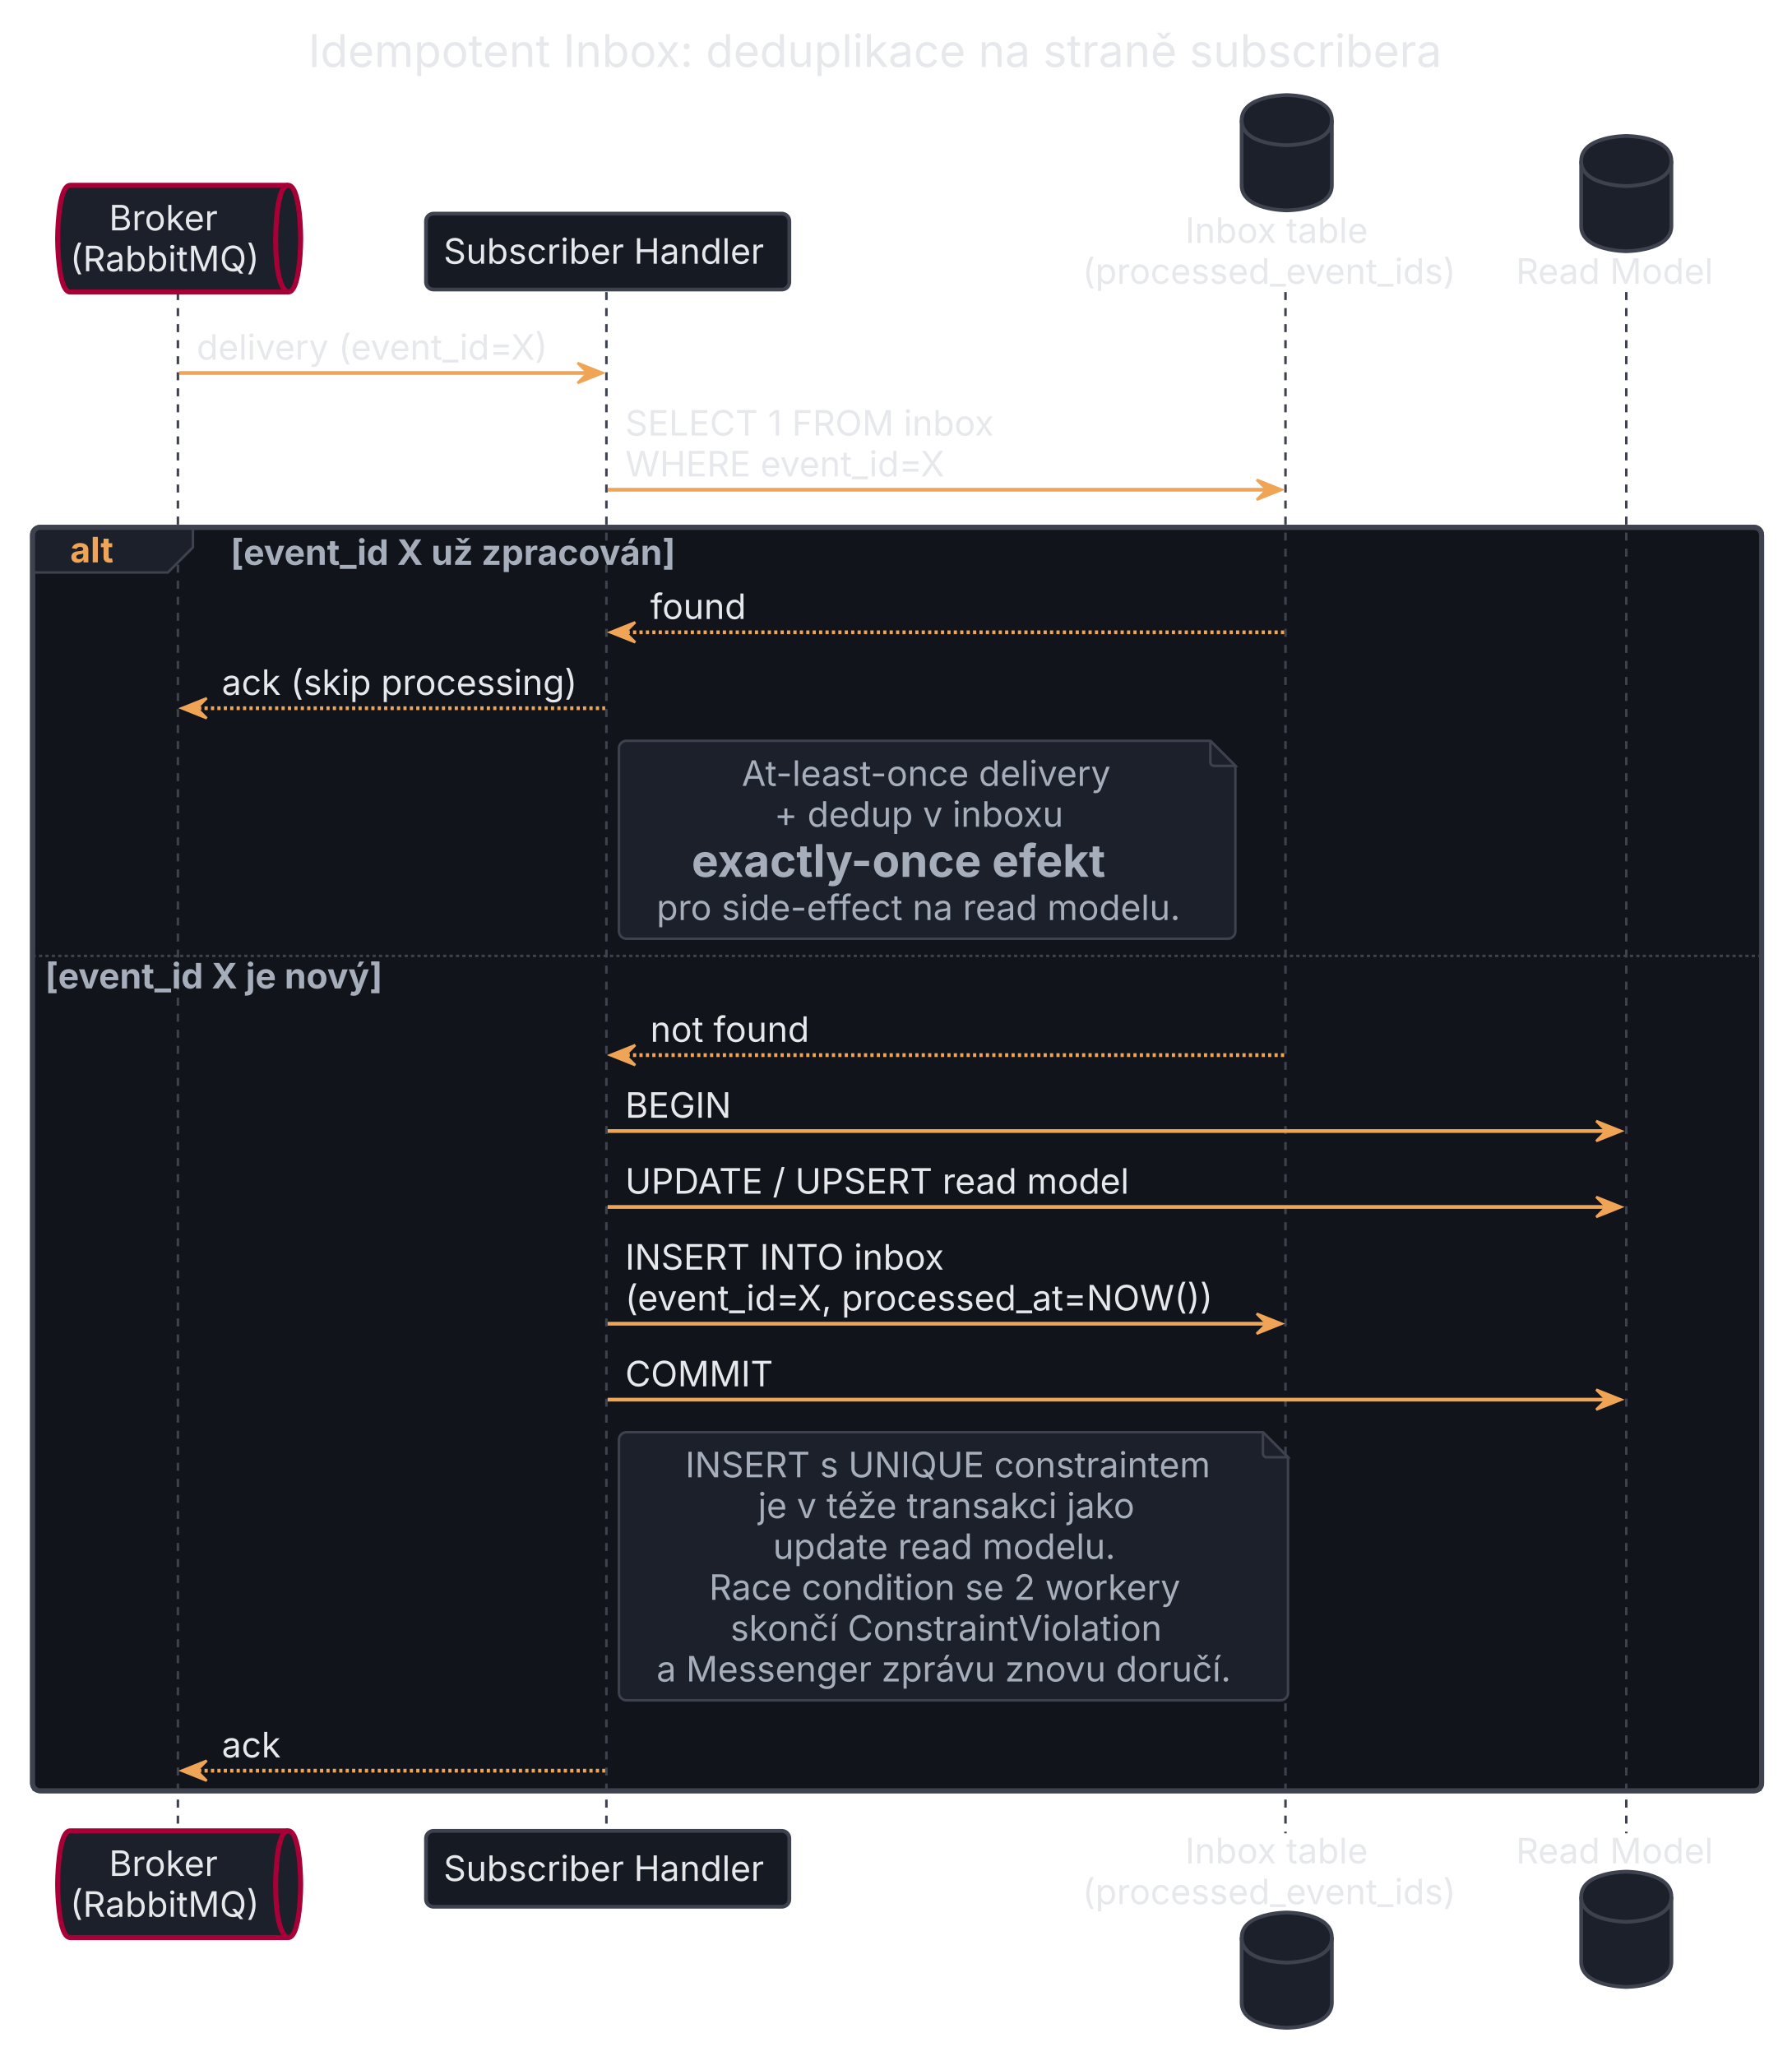
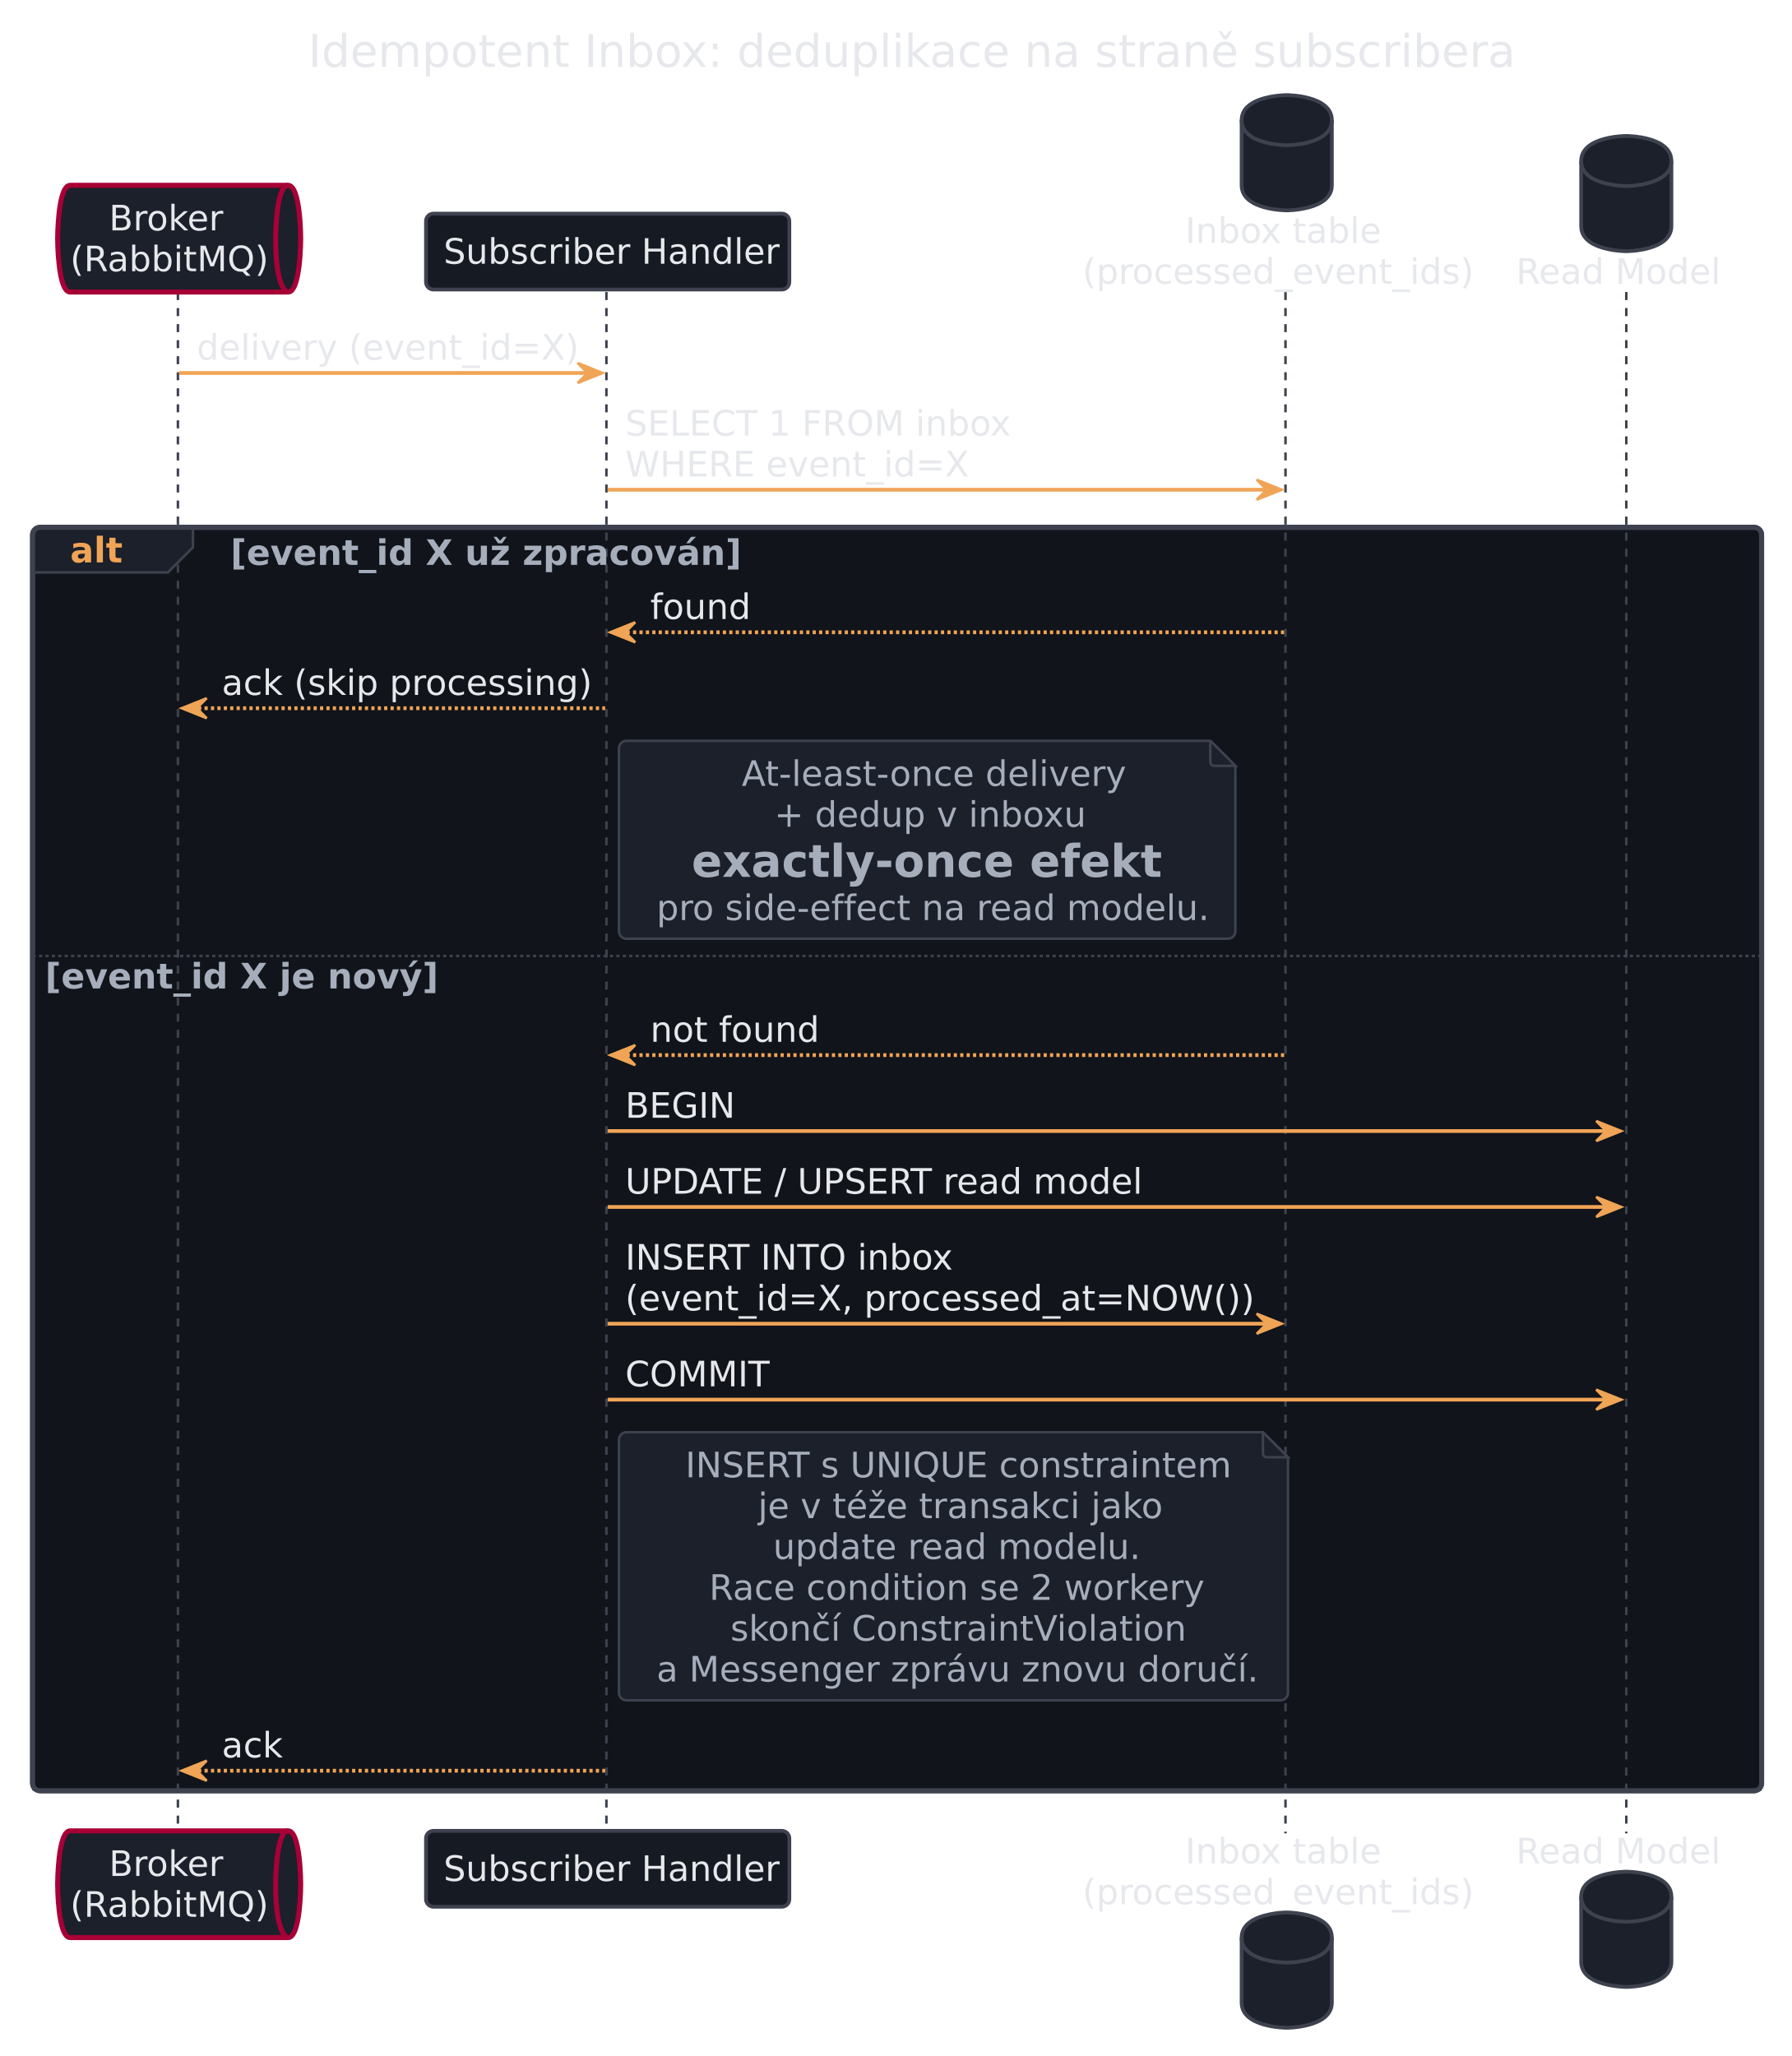
<svg xmlns="http://www.w3.org/2000/svg" contentScriptType="application/ecmascript" contentStyleType="text/css" height="1282.812px" preserveAspectRatio="none" style="width:1117px;height:1282px;background:#11141A;" version="1.1" viewBox="0 0 1117 1282" width="1117.188px" zoomAndPan="magnify">
  <defs />
  <g>
-     <text fill="#E6E8EC" font-family="Inter, ui-sans-serif, system-ui, -apple-system, sans-serif" font-size="28.125" lengthAdjust="spacingAndGlyphs" textLength="734.375" x="192.188" y="41.731">Idempotent Inbox: deduplikace na straně subscribera</text>
+     <text fill="#E6E8EC" font-family="DejaVu Sans" font-size="28.125" lengthAdjust="spacingAndGlyphs" textLength="734.375" x="192.188" y="41.731">Idempotent Inbox: deduplikace na straně subscribera</text>
    <rect fill="#11141A" height="787.793" rx="4.688" ry="4.688" style="stroke: #3D424E; stroke-width: 3.125;" width="1078.125" x="20.312" y="328.809" />
    <rect fill="#11141A" height="522.119" style="stroke: none; stroke-width: 1.562;" width="1078.125" x="20.312" y="594.482" />
    <line style="stroke: #3D424E; stroke-width: 1.562; stroke-dasharray: 5.0,5.0;" x1="110.938" x2="110.938" y1="182.105" y2="1143.164" />
    <line style="stroke: #3D424E; stroke-width: 1.562; stroke-dasharray: 5.0,5.0;" x1="378.125" x2="378.125" y1="182.105" y2="1143.164" />
    <line style="stroke: #3D424E; stroke-width: 1.562; stroke-dasharray: 5.0,5.0;" x1="801.562" x2="801.562" y1="182.105" y2="1143.164" />
    <line style="stroke: #3D424E; stroke-width: 1.562; stroke-dasharray: 5.0,5.0;" x1="1014.062" x2="1014.062" y1="182.105" y2="1143.164" />
    <path d="M43.75,115.552 L179.688,115.552 C187.5,115.552 187.5,148.828 187.5,148.828 C187.5,148.828 187.5,182.105 179.688,182.105 L43.75,182.105 C35.938,182.105 35.938,148.828 35.938,148.828 C35.938,148.828 35.938,115.552 43.75,115.552 " fill="#1B202A" style="stroke: #A80036; stroke-width: 3.125;" />
    <path d="M179.688,115.552 C171.875,115.552 171.875,148.828 171.875,148.828 C171.875,182.105 179.688,182.105 179.688,182.105 " fill="none" style="stroke: #A80036; stroke-width: 3.125;" />
-     <text fill="#E6E8EC" font-family="Inter, ui-sans-serif, system-ui, -apple-system, sans-serif" font-size="21.875" lengthAdjust="spacingAndGlyphs" textLength="71.875" x="67.969" y="143.669">Broker</text>
-     <text fill="#E6E8EC" font-family="Inter, ui-sans-serif, system-ui, -apple-system, sans-serif" font-size="21.875" lengthAdjust="spacingAndGlyphs" textLength="120.312" x="43.75" y="169.133">(RabbitMQ)</text>
+     <text fill="#E6E8EC" font-family="DejaVu Sans" font-size="21.875" lengthAdjust="spacingAndGlyphs" textLength="71.875" x="67.969" y="143.669">Broker</text>
+     <text fill="#E6E8EC" font-family="DejaVu Sans" font-size="21.875" lengthAdjust="spacingAndGlyphs" textLength="120.312" x="43.75" y="169.133">(RabbitMQ)</text>
    <path d="M43.75,1141.602 L179.688,1141.602 C187.5,1141.602 187.5,1174.878 187.5,1174.878 C187.5,1174.878 187.5,1208.154 179.688,1208.154 L43.75,1208.154 C35.938,1208.154 35.938,1174.878 35.938,1174.878 C35.938,1174.878 35.938,1141.602 43.75,1141.602 " fill="#1B202A" style="stroke: #A80036; stroke-width: 3.125;" />
    <path d="M179.688,1141.602 C171.875,1141.602 171.875,1174.878 171.875,1174.878 C171.875,1208.154 179.688,1208.154 179.688,1208.154 " fill="none" style="stroke: #A80036; stroke-width: 3.125;" />
-     <text fill="#E6E8EC" font-family="Inter, ui-sans-serif, system-ui, -apple-system, sans-serif" font-size="21.875" lengthAdjust="spacingAndGlyphs" textLength="71.875" x="67.969" y="1169.719">Broker</text>
-     <text fill="#E6E8EC" font-family="Inter, ui-sans-serif, system-ui, -apple-system, sans-serif" font-size="21.875" lengthAdjust="spacingAndGlyphs" textLength="120.312" x="43.75" y="1195.183">(RabbitMQ)</text>
+     <text fill="#E6E8EC" font-family="DejaVu Sans" font-size="21.875" lengthAdjust="spacingAndGlyphs" textLength="71.875" x="67.969" y="1169.719">Broker</text>
+     <text fill="#E6E8EC" font-family="DejaVu Sans" font-size="21.875" lengthAdjust="spacingAndGlyphs" textLength="120.312" x="43.75" y="1195.183">(RabbitMQ)</text>
    <rect fill="#161A22" height="47.339" rx="4.688" ry="4.688" style="stroke: #3D424E; stroke-width: 2.344;" width="226.562" x="265.625" y="133.203" />
-     <text fill="#E6E8EC" font-family="Inter, ui-sans-serif, system-ui, -apple-system, sans-serif" font-size="21.875" lengthAdjust="spacingAndGlyphs" textLength="204.688" x="276.562" y="164.446">Subscriber Handler</text>
+     <text fill="#E6E8EC" font-family="DejaVu Sans" font-size="21.875" lengthAdjust="spacingAndGlyphs" textLength="204.688" x="276.562" y="164.446">Subscriber Handler</text>
    <rect fill="#161A22" height="47.339" rx="4.688" ry="4.688" style="stroke: #3D424E; stroke-width: 2.344;" width="226.562" x="265.625" y="1141.602" />
-     <text fill="#E6E8EC" font-family="Inter, ui-sans-serif, system-ui, -apple-system, sans-serif" font-size="21.875" lengthAdjust="spacingAndGlyphs" textLength="204.688" x="276.562" y="1172.844">Subscriber Handler</text>
-     <text fill="#E6E8EC" font-family="Inter, ui-sans-serif, system-ui, -apple-system, sans-serif" font-size="21.875" lengthAdjust="spacingAndGlyphs" textLength="117.188" x="739.062" y="151.482">Inbox table</text>
-     <text fill="#E6E8EC" font-family="Inter, ui-sans-serif, system-ui, -apple-system, sans-serif" font-size="21.875" lengthAdjust="spacingAndGlyphs" textLength="245.312" x="675" y="176.946">(processed_event_ids)</text>
+     <text fill="#E6E8EC" font-family="DejaVu Sans" font-size="21.875" lengthAdjust="spacingAndGlyphs" textLength="204.688" x="276.562" y="1172.844">Subscriber Handler</text>
+     <text fill="#E6E8EC" font-family="DejaVu Sans" font-size="21.875" lengthAdjust="spacingAndGlyphs" textLength="117.188" x="739.062" y="151.482">Inbox table</text>
+     <text fill="#E6E8EC" font-family="DejaVu Sans" font-size="21.875" lengthAdjust="spacingAndGlyphs" textLength="245.312" x="675" y="176.946">(processed_event_ids)</text>
    <path d="M774.219,74.927 C774.219,59.302 802.344,59.302 802.344,59.302 C802.344,59.302 830.469,59.302 830.469,74.927 L830.469,115.552 C830.469,131.177 802.344,131.177 802.344,131.177 C802.344,131.177 774.219,131.177 774.219,115.552 L774.219,74.927 " fill="#1B202A" style="stroke: #3D424E; stroke-width: 2.344;" />
    <path d="M774.219,74.927 C774.219,90.552 802.344,90.552 802.344,90.552 C802.344,90.552 830.469,90.552 830.469,74.927 " fill="none" style="stroke: #3D424E; stroke-width: 2.344;" />
-     <text fill="#E6E8EC" font-family="Inter, ui-sans-serif, system-ui, -apple-system, sans-serif" font-size="21.875" lengthAdjust="spacingAndGlyphs" textLength="117.188" x="739.062" y="1161.906">Inbox table</text>
-     <text fill="#E6E8EC" font-family="Inter, ui-sans-serif, system-ui, -apple-system, sans-serif" font-size="21.875" lengthAdjust="spacingAndGlyphs" textLength="245.312" x="675" y="1187.37">(processed_event_ids)</text>
+     <text fill="#E6E8EC" font-family="DejaVu Sans" font-size="21.875" lengthAdjust="spacingAndGlyphs" textLength="117.188" x="739.062" y="1161.906">Inbox table</text>
+     <text fill="#E6E8EC" font-family="DejaVu Sans" font-size="21.875" lengthAdjust="spacingAndGlyphs" textLength="245.312" x="675" y="1187.37">(processed_event_ids)</text>
    <path d="M774.219,1208.154 C774.219,1192.529 802.344,1192.529 802.344,1192.529 C802.344,1192.529 830.469,1192.529 830.469,1208.154 L830.469,1248.779 C830.469,1264.404 802.344,1264.404 802.344,1264.404 C802.344,1264.404 774.219,1264.404 774.219,1248.779 L774.219,1208.154 " fill="#1B202A" style="stroke: #3D424E; stroke-width: 2.344;" />
    <path d="M774.219,1208.154 C774.219,1223.779 802.344,1223.779 802.344,1223.779 C802.344,1223.779 830.469,1223.779 830.469,1208.154 " fill="none" style="stroke: #3D424E; stroke-width: 2.344;" />
-     <text fill="#E6E8EC" font-family="Inter, ui-sans-serif, system-ui, -apple-system, sans-serif" font-size="21.875" lengthAdjust="spacingAndGlyphs" textLength="128.125" x="945.312" y="176.946">Read Model</text>
+     <text fill="#E6E8EC" font-family="DejaVu Sans" font-size="21.875" lengthAdjust="spacingAndGlyphs" textLength="128.125" x="945.312" y="176.946">Read Model</text>
    <path d="M985.938,100.391 C985.938,84.766 1014.062,84.766 1014.062,84.766 C1014.062,84.766 1042.188,84.766 1042.188,100.391 L1042.188,141.016 C1042.188,156.641 1014.062,156.641 1014.062,156.641 C1014.062,156.641 985.938,156.641 985.938,141.016 L985.938,100.391 " fill="#1B202A" style="stroke: #3D424E; stroke-width: 2.344;" />
    <path d="M985.938,100.391 C985.938,116.016 1014.062,116.016 1014.062,116.016 C1014.062,116.016 1042.188,116.016 1042.188,100.391 " fill="none" style="stroke: #3D424E; stroke-width: 2.344;" />
-     <text fill="#E6E8EC" font-family="Inter, ui-sans-serif, system-ui, -apple-system, sans-serif" font-size="21.875" lengthAdjust="spacingAndGlyphs" textLength="128.125" x="945.312" y="1161.906">Read Model</text>
+     <text fill="#E6E8EC" font-family="DejaVu Sans" font-size="21.875" lengthAdjust="spacingAndGlyphs" textLength="128.125" x="945.312" y="1161.906">Read Model</text>
    <path d="M985.938,1182.69 C985.938,1167.065 1014.062,1167.065 1014.062,1167.065 C1014.062,1167.065 1042.188,1167.065 1042.188,1182.69 L1042.188,1223.315 C1042.188,1238.94 1014.062,1238.94 1014.062,1238.94 C1014.062,1238.94 985.938,1238.94 985.938,1223.315 L985.938,1182.69 " fill="#1B202A" style="stroke: #3D424E; stroke-width: 2.344;" />
    <path d="M985.938,1182.69 C985.938,1198.315 1014.062,1198.315 1014.062,1198.315 C1014.062,1198.315 1042.188,1198.315 1042.188,1182.69 " fill="none" style="stroke: #3D424E; stroke-width: 2.344;" />
    <polygon fill="#F0A456" points="360.156,226.318,375.781,232.568,360.156,238.818,366.406,232.568" style="stroke: #F0A456; stroke-width: 1.562;" />
    <line style="stroke: #F0A456; stroke-width: 2.344;" x1="111.719" x2="369.531" y1="232.568" y2="232.568" />
-     <text fill="#E6E8EC" font-family="Inter, ui-sans-serif, system-ui, -apple-system, sans-serif" font-size="21.875" lengthAdjust="spacingAndGlyphs" textLength="226.562" x="122.656" y="224.284">delivery (event_id=X)</text>
+     <text fill="#E6E8EC" font-family="DejaVu Sans" font-size="21.875" lengthAdjust="spacingAndGlyphs" textLength="226.562" x="122.656" y="224.284">delivery (event_id=X)</text>
    <polygon fill="#F0A456" points="783.594,299.121,799.219,305.371,783.594,311.621,789.844,305.371" style="stroke: #F0A456; stroke-width: 1.562;" />
    <line style="stroke: #F0A456; stroke-width: 2.344;" x1="378.906" x2="792.969" y1="305.371" y2="305.371" />
-     <text fill="#E6E8EC" font-family="Inter, ui-sans-serif, system-ui, -apple-system, sans-serif" font-size="21.875" lengthAdjust="spacingAndGlyphs" textLength="237.5" x="389.844" y="271.623">SELECT 1 FROM inbox</text>
-     <text fill="#E6E8EC" font-family="Inter, ui-sans-serif, system-ui, -apple-system, sans-serif" font-size="21.875" lengthAdjust="spacingAndGlyphs" textLength="209.375" x="389.844" y="297.087">WHERE event_id=X</text>
+     <text fill="#E6E8EC" font-family="DejaVu Sans" font-size="21.875" lengthAdjust="spacingAndGlyphs" textLength="237.5" x="389.844" y="271.623">SELECT 1 FROM inbox</text>
+     <text fill="#E6E8EC" font-family="DejaVu Sans" font-size="21.875" lengthAdjust="spacingAndGlyphs" textLength="209.375" x="389.844" y="297.087">WHERE event_id=X</text>
    <path d="M25,328.809 L120.312,328.809 L120.312,341.309 L104.688,356.934 L20.312,356.934 L20.312,333.496 " fill="#1B202A" style="stroke: #3D424E; stroke-width: 1.562;" />
    <rect fill="none" height="787.793" rx="4.688" ry="4.688" style="stroke: #3D424E; stroke-width: 3.125;" width="1078.125" x="20.312" y="328.809" />
-     <text fill="#F0A456" font-family="Inter, ui-sans-serif, system-ui, -apple-system, sans-serif" font-size="21.875" font-weight="bold" lengthAdjust="spacingAndGlyphs" textLength="29.688" x="43.75" y="350.676">alt</text>
-     <text fill="#A6ADBB" font-family="Inter, ui-sans-serif, system-ui, -apple-system, sans-serif" font-size="21.875" font-weight="bold" lengthAdjust="spacingAndGlyphs" textLength="318.75" x="143.75" y="352.238">[event_id X už zpracován]</text>
+     <text fill="#F0A456" font-family="DejaVu Sans" font-size="21.875" font-weight="bold" lengthAdjust="spacingAndGlyphs" textLength="29.688" x="43.75" y="350.676">alt</text>
+     <text fill="#A6ADBB" font-family="DejaVu Sans" font-size="21.875" font-weight="bold" lengthAdjust="spacingAndGlyphs" textLength="318.75" x="143.75" y="352.238">[event_id X už zpracován]</text>
    <polygon fill="#F0A456" points="396.094,388.013,380.469,394.263,396.094,400.513,389.844,394.263" style="stroke: #F0A456; stroke-width: 1.562;" />
    <line style="stroke: #F0A456; stroke-width: 2.344; stroke-dasharray: 2.0,2.0;" x1="386.719" x2="800.781" y1="394.263" y2="394.263" />
-     <text fill="#E6E8EC" font-family="Inter, ui-sans-serif, system-ui, -apple-system, sans-serif" font-size="21.875" lengthAdjust="spacingAndGlyphs" textLength="62.5" x="405.469" y="385.979">found</text>
+     <text fill="#E6E8EC" font-family="DejaVu Sans" font-size="21.875" lengthAdjust="spacingAndGlyphs" textLength="62.5" x="405.469" y="385.979">found</text>
    <polygon fill="#F0A456" points="128.906,435.352,113.281,441.602,128.906,447.852,122.656,441.602" style="stroke: #F0A456; stroke-width: 1.562;" />
    <line style="stroke: #F0A456; stroke-width: 2.344; stroke-dasharray: 2.0,2.0;" x1="119.531" x2="377.344" y1="441.602" y2="441.602" />
-     <text fill="#E6E8EC" font-family="Inter, ui-sans-serif, system-ui, -apple-system, sans-serif" font-size="21.875" lengthAdjust="spacingAndGlyphs" textLength="229.688" x="138.281" y="433.318">ack (skip processing)</text>
+     <text fill="#E6E8EC" font-family="DejaVu Sans" font-size="21.875" lengthAdjust="spacingAndGlyphs" textLength="229.688" x="138.281" y="433.318">ack (skip processing)</text>
    <path d="M385.938,466.602 L385.938,580.664 A4.688,4.688 0 0 0 390.625,585.352 L765.625,585.352 A4.688,4.688 0 0 0 770.312,580.664 L770.312,477.539 L754.688,461.914 L390.625,461.914 A4.688,4.688 0 0 0 385.938,466.602 " fill="#1B202A" style="stroke: #3D424E; stroke-width: 1.562;" />
    <path d="M754.688,461.914 L754.688,475.195 A2.344,2.344 0 0 0 757.031,477.539 L770.312,477.539 L754.688,461.914 " fill="#1B202A" style="stroke: #3D424E; stroke-width: 1.562;" />
-     <text fill="#A6ADBB" font-family="Inter, ui-sans-serif, system-ui, -apple-system, sans-serif" font-size="21.875" lengthAdjust="spacingAndGlyphs" textLength="231.25" x="462.5" y="490.031">At-least-once delivery</text>
-     <text fill="#A6ADBB" font-family="Inter, ui-sans-serif, system-ui, -apple-system, sans-serif" font-size="21.875" lengthAdjust="spacingAndGlyphs" textLength="190.625" x="482.812" y="515.495">+ dedup v inboxu</text>
-     <text fill="#A6ADBB" font-family="Inter, ui-sans-serif, system-ui, -apple-system, sans-serif" font-size="28.125" font-weight="bold" lengthAdjust="spacingAndGlyphs" textLength="293.75" x="431.25" y="546.761">exactly-once efekt</text>
-     <text fill="#A6ADBB" font-family="Inter, ui-sans-serif, system-ui, -apple-system, sans-serif" font-size="21.875" lengthAdjust="spacingAndGlyphs" textLength="337.5" x="409.375" y="573.698">pro side-effect na read modelu.</text>
+     <text fill="#A6ADBB" font-family="DejaVu Sans" font-size="21.875" lengthAdjust="spacingAndGlyphs" textLength="231.25" x="462.5" y="490.031">At-least-once delivery</text>
+     <text fill="#A6ADBB" font-family="DejaVu Sans" font-size="21.875" lengthAdjust="spacingAndGlyphs" textLength="190.625" x="482.812" y="515.495">+ dedup v inboxu</text>
+     <text fill="#A6ADBB" font-family="DejaVu Sans" font-size="28.125" font-weight="bold" lengthAdjust="spacingAndGlyphs" textLength="293.75" x="431.25" y="546.761">exactly-once efekt</text>
+     <text fill="#A6ADBB" font-family="DejaVu Sans" font-size="21.875" lengthAdjust="spacingAndGlyphs" textLength="337.5" x="409.375" y="573.698">pro side-effect na read modelu.</text>
    <line style="stroke: #3D424E; stroke-width: 1.562; stroke-dasharray: 2.0,2.0;" x1="20.312" x2="1098.438" y1="596.045" y2="596.045" />
-     <text fill="#A6ADBB" font-family="Inter, ui-sans-serif, system-ui, -apple-system, sans-serif" font-size="21.875" font-weight="bold" lengthAdjust="spacingAndGlyphs" textLength="242.188" x="28.125" y="616.35">[event_id X je nový]</text>
+     <text fill="#A6ADBB" font-family="DejaVu Sans" font-size="21.875" font-weight="bold" lengthAdjust="spacingAndGlyphs" textLength="242.188" x="28.125" y="616.35">[event_id X je nový]</text>
    <polygon fill="#F0A456" points="396.094,651.66,380.469,657.91,396.094,664.16,389.844,657.91" style="stroke: #F0A456; stroke-width: 1.562;" />
    <line style="stroke: #F0A456; stroke-width: 2.344; stroke-dasharray: 2.0,2.0;" x1="386.719" x2="800.781" y1="657.91" y2="657.91" />
-     <text fill="#E6E8EC" font-family="Inter, ui-sans-serif, system-ui, -apple-system, sans-serif" font-size="21.875" lengthAdjust="spacingAndGlyphs" textLength="104.688" x="405.469" y="649.626">not found</text>
+     <text fill="#E6E8EC" font-family="DejaVu Sans" font-size="21.875" lengthAdjust="spacingAndGlyphs" textLength="104.688" x="405.469" y="649.626">not found</text>
    <polygon fill="#F0A456" points="995.312,698.999,1010.938,705.249,995.312,711.499,1001.562,705.249" style="stroke: #F0A456; stroke-width: 1.562;" />
    <line style="stroke: #F0A456; stroke-width: 2.344;" x1="378.906" x2="1004.688" y1="705.249" y2="705.249" />
-     <text fill="#E6E8EC" font-family="Inter, ui-sans-serif, system-ui, -apple-system, sans-serif" font-size="21.875" lengthAdjust="spacingAndGlyphs" textLength="67.188" x="389.844" y="696.965">BEGIN</text>
+     <text fill="#E6E8EC" font-family="DejaVu Sans" font-size="21.875" lengthAdjust="spacingAndGlyphs" textLength="67.188" x="389.844" y="696.965">BEGIN</text>
    <polygon fill="#F0A456" points="995.312,746.338,1010.938,752.588,995.312,758.838,1001.562,752.588" style="stroke: #F0A456; stroke-width: 1.562;" />
    <line style="stroke: #F0A456; stroke-width: 2.344;" x1="378.906" x2="1004.688" y1="752.588" y2="752.588" />
-     <text fill="#E6E8EC" font-family="Inter, ui-sans-serif, system-ui, -apple-system, sans-serif" font-size="21.875" lengthAdjust="spacingAndGlyphs" textLength="325" x="389.844" y="744.304">UPDATE / UPSERT read model</text>
+     <text fill="#E6E8EC" font-family="DejaVu Sans" font-size="21.875" lengthAdjust="spacingAndGlyphs" textLength="325" x="389.844" y="744.304">UPDATE / UPSERT read model</text>
    <polygon fill="#F0A456" points="783.594,819.141,799.219,825.391,783.594,831.641,789.844,825.391" style="stroke: #F0A456; stroke-width: 1.562;" />
    <line style="stroke: #F0A456; stroke-width: 2.344;" x1="378.906" x2="792.969" y1="825.391" y2="825.391" />
-     <text fill="#E6E8EC" font-family="Inter, ui-sans-serif, system-ui, -apple-system, sans-serif" font-size="21.875" lengthAdjust="spacingAndGlyphs" textLength="200" x="389.844" y="791.643">INSERT INTO inbox</text>
-     <text fill="#E6E8EC" font-family="Inter, ui-sans-serif, system-ui, -apple-system, sans-serif" font-size="21.875" lengthAdjust="spacingAndGlyphs" textLength="385.938" x="389.844" y="817.107">(event_id=X, processed_at=NOW())</text>
+     <text fill="#E6E8EC" font-family="DejaVu Sans" font-size="21.875" lengthAdjust="spacingAndGlyphs" textLength="200" x="389.844" y="791.643">INSERT INTO inbox</text>
+     <text fill="#E6E8EC" font-family="DejaVu Sans" font-size="21.875" lengthAdjust="spacingAndGlyphs" textLength="385.938" x="389.844" y="817.107">(event_id=X, processed_at=NOW())</text>
    <polygon fill="#F0A456" points="995.312,866.48,1010.938,872.73,995.312,878.98,1001.562,872.73" style="stroke: #F0A456; stroke-width: 1.562;" />
    <line style="stroke: #F0A456; stroke-width: 2.344;" x1="378.906" x2="1004.688" y1="872.73" y2="872.73" />
-     <text fill="#E6E8EC" font-family="Inter, ui-sans-serif, system-ui, -apple-system, sans-serif" font-size="21.875" lengthAdjust="spacingAndGlyphs" textLength="89.062" x="389.844" y="864.446">COMMIT</text>
+     <text fill="#E6E8EC" font-family="DejaVu Sans" font-size="21.875" lengthAdjust="spacingAndGlyphs" textLength="89.062" x="389.844" y="864.446">COMMIT</text>
    <path d="M385.938,897.73 L385.938,1055.542 A4.688,4.688 0 0 0 390.625,1060.229 L798.438,1060.229 A4.688,4.688 0 0 0 803.125,1055.542 L803.125,908.667 L787.5,893.042 L390.625,893.042 A4.688,4.688 0 0 0 385.938,897.73 " fill="#1B202A" style="stroke: #3D424E; stroke-width: 1.562;" />
    <path d="M787.5,893.042 L787.5,906.323 A2.344,2.344 0 0 0 789.844,908.667 L803.125,908.667 L787.5,893.042 " fill="#1B202A" style="stroke: #3D424E; stroke-width: 1.562;" />
-     <text fill="#A6ADBB" font-family="Inter, ui-sans-serif, system-ui, -apple-system, sans-serif" font-size="21.875" lengthAdjust="spacingAndGlyphs" textLength="334.375" x="427.344" y="921.159">INSERT s UNIQUE constraintem</text>
-     <text fill="#A6ADBB" font-family="Inter, ui-sans-serif, system-ui, -apple-system, sans-serif" font-size="21.875" lengthAdjust="spacingAndGlyphs" textLength="243.75" x="472.656" y="946.623">je v téže transakci jako</text>
-     <text fill="#A6ADBB" font-family="Inter, ui-sans-serif, system-ui, -apple-system, sans-serif" font-size="21.875" lengthAdjust="spacingAndGlyphs" textLength="225" x="482.031" y="972.087">update read modelu.</text>
-     <text fill="#A6ADBB" font-family="Inter, ui-sans-serif, system-ui, -apple-system, sans-serif" font-size="21.875" lengthAdjust="spacingAndGlyphs" textLength="304.688" x="442.188" y="997.551">Race condition se 2 workery</text>
-     <text fill="#A6ADBB" font-family="Inter, ui-sans-serif, system-ui, -apple-system, sans-serif" font-size="21.875" lengthAdjust="spacingAndGlyphs" textLength="278.125" x="455.469" y="1023.015">skončí ConstraintViolation</text>
-     <text fill="#A6ADBB" font-family="Inter, ui-sans-serif, system-ui, -apple-system, sans-serif" font-size="21.875" lengthAdjust="spacingAndGlyphs" textLength="370.312" x="409.375" y="1048.479">a Messenger zprávu znovu doručí.</text>
+     <text fill="#A6ADBB" font-family="DejaVu Sans" font-size="21.875" lengthAdjust="spacingAndGlyphs" textLength="334.375" x="427.344" y="921.159">INSERT s UNIQUE constraintem</text>
+     <text fill="#A6ADBB" font-family="DejaVu Sans" font-size="21.875" lengthAdjust="spacingAndGlyphs" textLength="243.75" x="472.656" y="946.623">je v téže transakci jako</text>
+     <text fill="#A6ADBB" font-family="DejaVu Sans" font-size="21.875" lengthAdjust="spacingAndGlyphs" textLength="225" x="482.031" y="972.087">update read modelu.</text>
+     <text fill="#A6ADBB" font-family="DejaVu Sans" font-size="21.875" lengthAdjust="spacingAndGlyphs" textLength="304.688" x="442.188" y="997.551">Race condition se 2 workery</text>
+     <text fill="#A6ADBB" font-family="DejaVu Sans" font-size="21.875" lengthAdjust="spacingAndGlyphs" textLength="278.125" x="455.469" y="1023.015">skončí ConstraintViolation</text>
+     <text fill="#A6ADBB" font-family="DejaVu Sans" font-size="21.875" lengthAdjust="spacingAndGlyphs" textLength="370.312" x="409.375" y="1048.479">a Messenger zprávu znovu doručí.</text>
    <polygon fill="#F0A456" points="128.906,1097.852,113.281,1104.102,128.906,1110.352,122.656,1104.102" style="stroke: #F0A456; stroke-width: 1.562;" />
    <line style="stroke: #F0A456; stroke-width: 2.344; stroke-dasharray: 2.0,2.0;" x1="119.531" x2="377.344" y1="1104.102" y2="1104.102" />
-     <text fill="#E6E8EC" font-family="Inter, ui-sans-serif, system-ui, -apple-system, sans-serif" font-size="21.875" lengthAdjust="spacingAndGlyphs" textLength="37.5" x="138.281" y="1095.818">ack</text>
+     <text fill="#E6E8EC" font-family="DejaVu Sans" font-size="21.875" lengthAdjust="spacingAndGlyphs" textLength="37.5" x="138.281" y="1095.818">ack</text>
  </g>
</svg>
